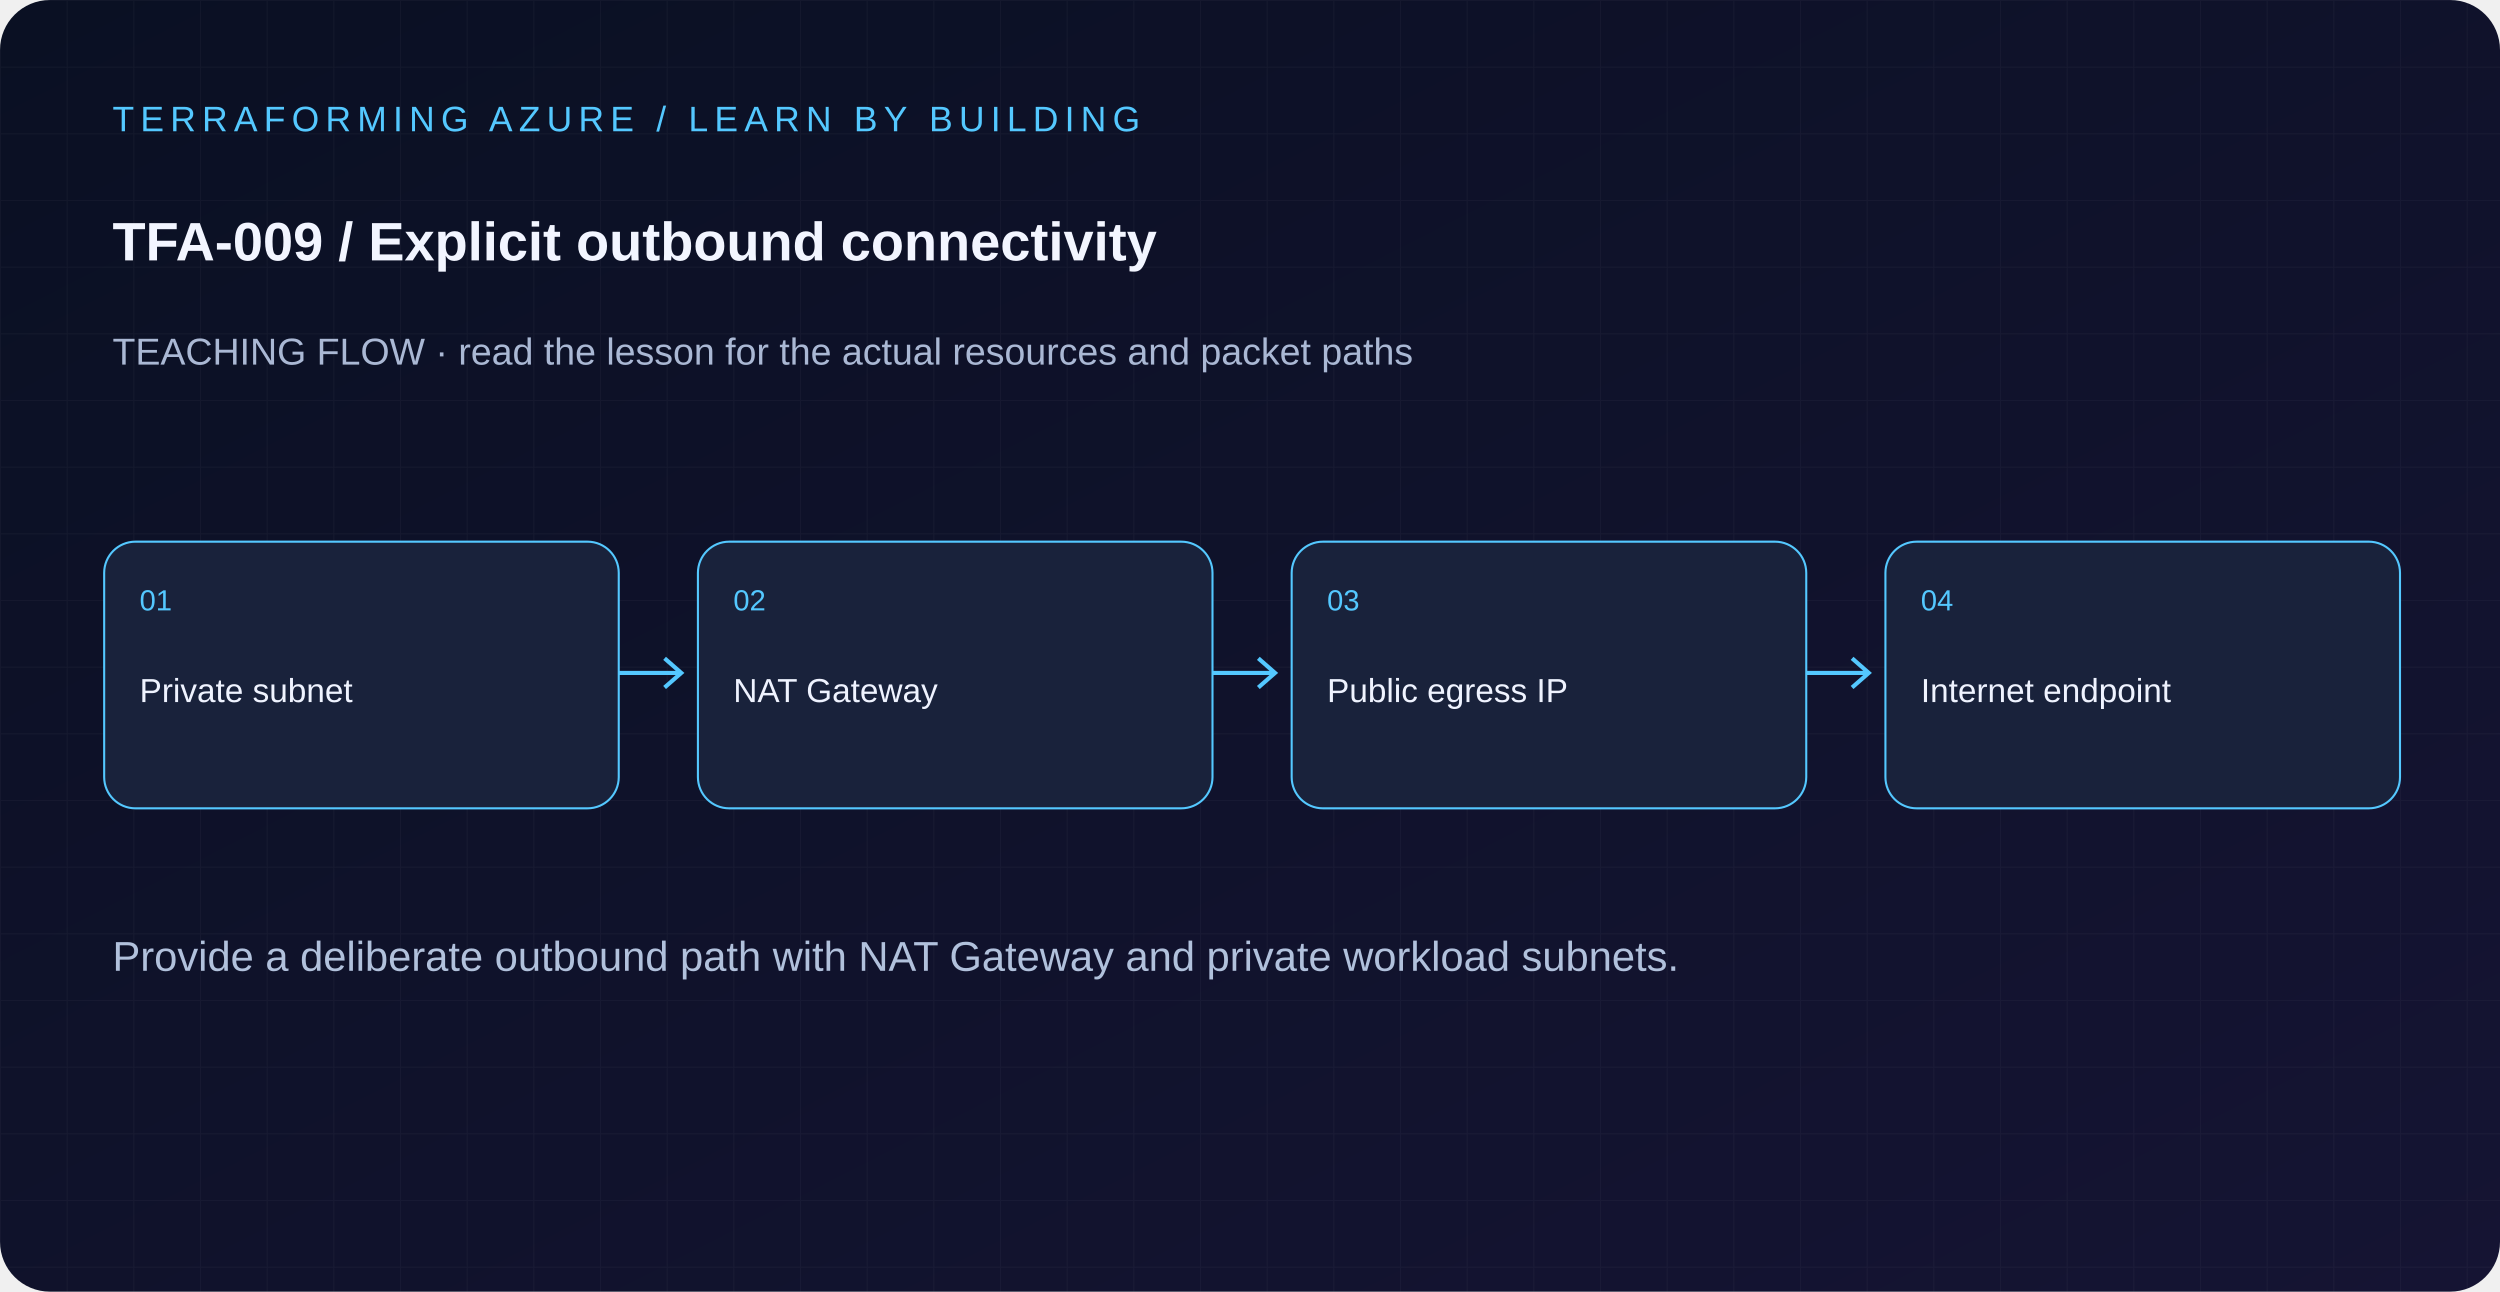
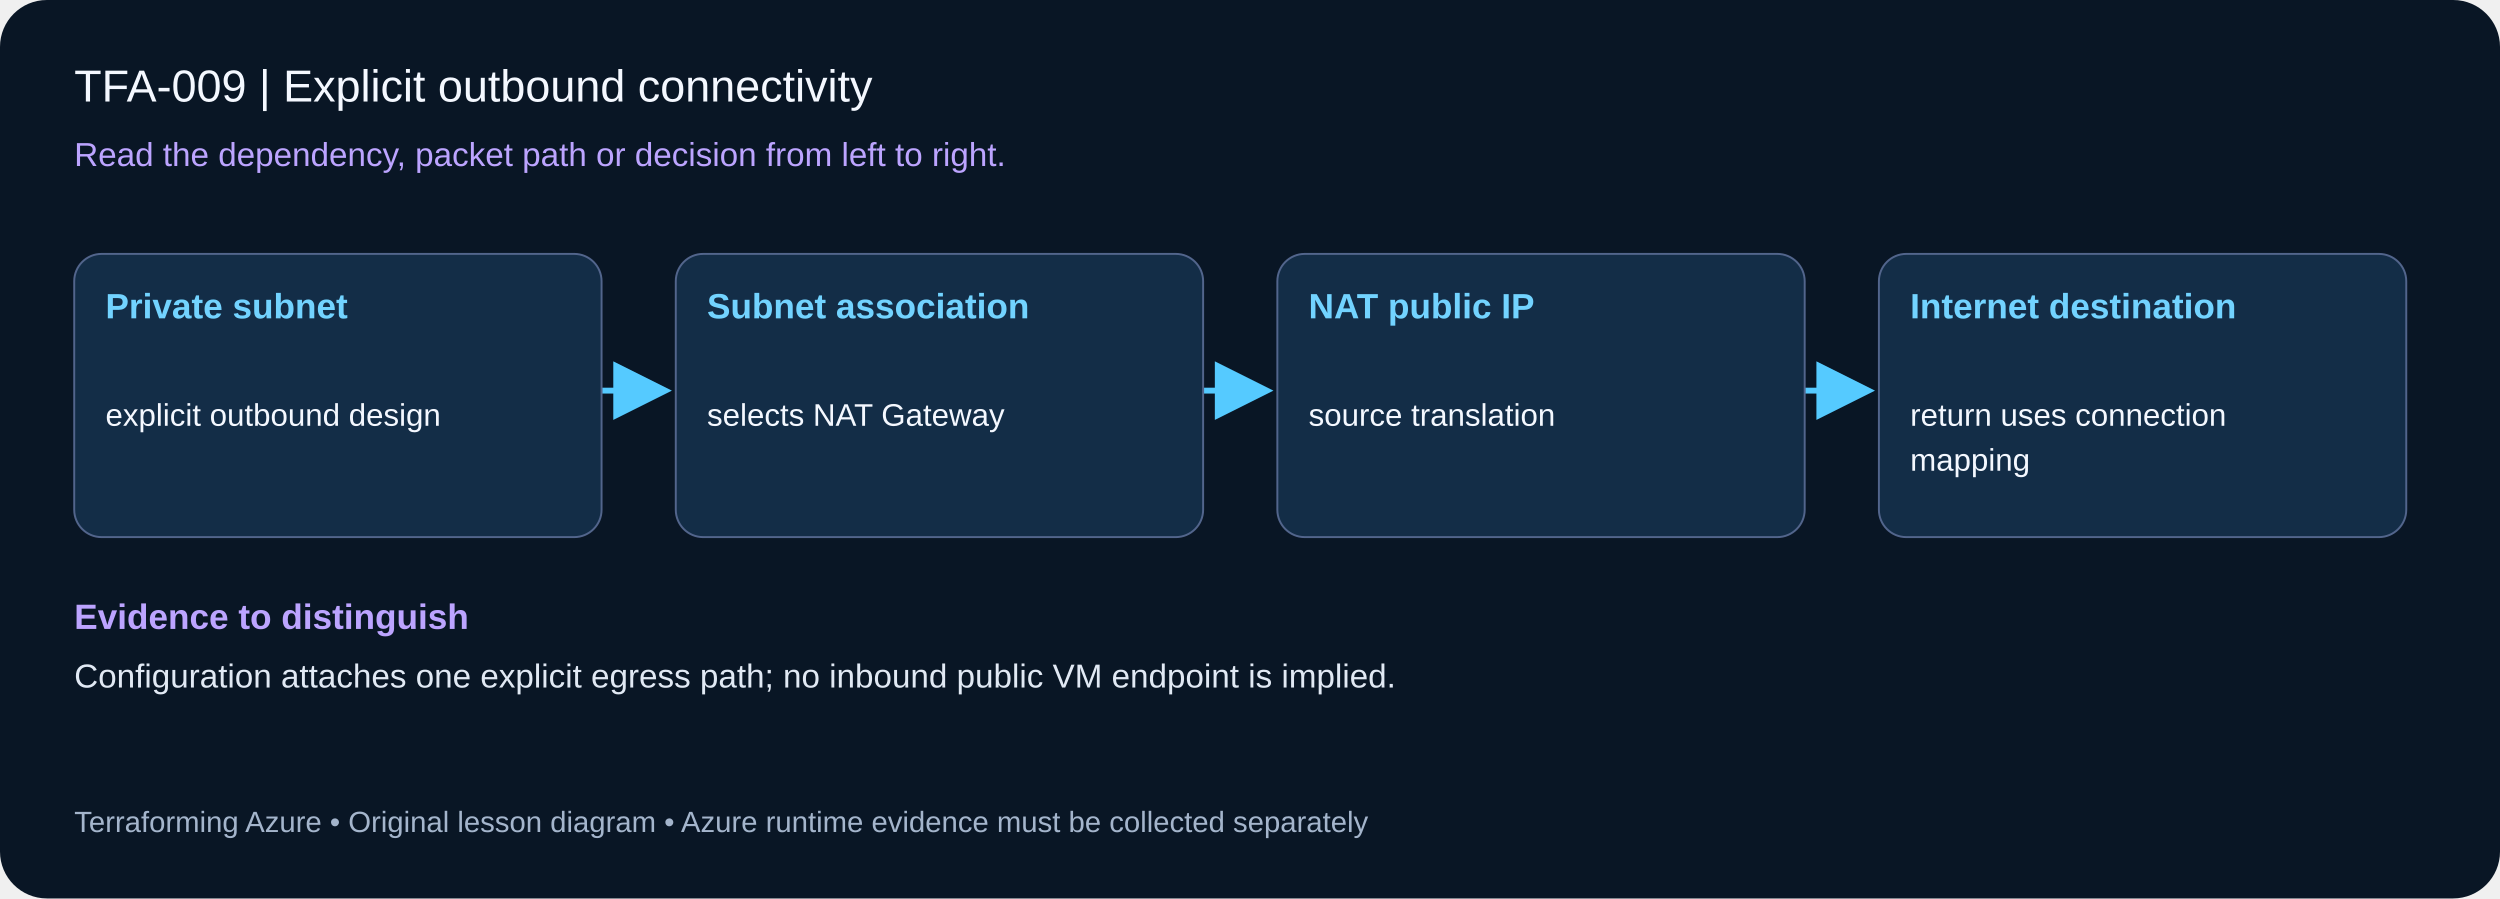
- <svg xmlns="http://www.w3.org/2000/svg" viewBox="0 0 1200 620" role="img" aria-labelledby="title desc">
+ <svg xmlns="http://www.w3.org/2000/svg" width="1280" height="460" viewBox="0 0 1280 460" role="img" aria-labelledby="title desc">
  <defs>
-     <linearGradient id="bg" x2="1" y2="1">
-       <stop stop-color="#0a1023" />
-       <stop offset="1" stop-color="#151433" />
-     </linearGradient>
-     <pattern id="grid" width="32" height="32" patternUnits="userSpaceOnUse">
-       <path d="M32 0H0V32" fill="none" stroke="#fff" stroke-opacity=".035" />
-     </pattern>
+     <marker id="arrow" markerWidth="10" markerHeight="10" refX="8" refY="5" orient="auto">
+       <path d="M0,0 L10,5 L0,10 Z" fill="#55caff" />
+     </marker>
  </defs>
-   <rect width="100%" height="100%" rx="24" fill="url(#bg)" />
-   <rect width="100%" height="100%" rx="24" fill="url(#grid)" />
-   <text x="54" y="63" fill="#54c8ff" font-family="Segoe UI,Arial,sans-serif" font-size="17" letter-spacing="3">TERRAFORMING AZURE / LEARN BY BUILDING</text>
-   <text x="54" y="125" fill="#f2f5ff" font-family="Segoe UI,Arial" font-size="26" font-weight="700">TFA-009 / Explicit outbound connectivity</text>
-   <text x="54" y="175" fill="#aab8d4" font-family="Segoe UI,Arial" font-size="18">TEACHING FLOW · read the lesson for the actual resources and packet paths</text>
-   <path d="M297 323h30m-8-7 8 7-8 7" stroke="#54c8ff" stroke-width="2" fill="none" />
-   <rect x="50" y="260" width="247" height="128" rx="15" fill="#19223b" stroke="#54c8ff" />
-   <text x="67" y="293" fill="#54c8ff" font-family="Segoe UI,Arial" font-size="14">01</text>
-   <text x="67" y="337" fill="#eff3ff" font-family="Segoe UI,Arial" font-size="16">Private subnet</text>
-   <path d="M582 323h30m-8-7 8 7-8 7" stroke="#54c8ff" stroke-width="2" fill="none" />
-   <rect x="335" y="260" width="247" height="128" rx="15" fill="#19223b" stroke="#54c8ff" />
-   <text x="352" y="293" fill="#54c8ff" font-family="Segoe UI,Arial" font-size="14">02</text>
-   <text x="352" y="337" fill="#eff3ff" font-family="Segoe UI,Arial" font-size="16">NAT Gateway</text>
-   <path d="M867 323h30m-8-7 8 7-8 7" stroke="#54c8ff" stroke-width="2" fill="none" />
-   <rect x="620" y="260" width="247" height="128" rx="15" fill="#19223b" stroke="#54c8ff" />
-   <text x="637" y="293" fill="#54c8ff" font-family="Segoe UI,Arial" font-size="14">03</text>
-   <text x="637" y="337" fill="#eff3ff" font-family="Segoe UI,Arial" font-size="16">Public egress IP</text>
-   <rect x="905" y="260" width="247" height="128" rx="15" fill="#19223b" stroke="#54c8ff" />
-   <text x="922" y="293" fill="#54c8ff" font-family="Segoe UI,Arial" font-size="14">04</text>
-   <text x="922" y="337" fill="#eff3ff" font-family="Segoe UI,Arial" font-size="16">Internet endpoint</text>
-   <text x="54" y="466" fill="#b1c1dc" font-family="Segoe UI,Arial" font-size="20">Provide a deliberate outbound path with NAT Gateway and private workload subnets.</text>
+   <rect width="1280" height="460" rx="24" fill="#091625" />
+   <text x="38" y="52" font-family="Arial,sans-serif" font-size="23" fill="#f4f8ff">TFA-009 | Explicit outbound connectivity</text>
+   <text x="38" y="85" font-family="Arial,sans-serif" font-size="17" fill="#bca4ff">Read the dependency, packet path or decision from left to right.</text>
+   <line x1="308" y1="200" x2="338" y2="200" stroke="#55caff" stroke-width="3" marker-end="url(#arrow)" />
+   <rect x="38" y="130" width="270" height="145" rx="14" fill="#132d47" stroke="#52658c" />
+   <text x="54" y="163" font-family="Arial,sans-serif" font-size="18" font-weight="bold" fill="#72d3ff">Private subnet</text>
+   <text x="54" y="218" font-family="Arial,sans-serif" font-size="16" fill="#f4f8ff">explicit outbound design</text>
+   <line x1="616" y1="200" x2="646" y2="200" stroke="#55caff" stroke-width="3" marker-end="url(#arrow)" />
+   <rect x="346" y="130" width="270" height="145" rx="14" fill="#132d47" stroke="#52658c" />
+   <text x="362" y="163" font-family="Arial,sans-serif" font-size="18" font-weight="bold" fill="#72d3ff">Subnet association</text>
+   <text x="362" y="218" font-family="Arial,sans-serif" font-size="16" fill="#f4f8ff">selects NAT Gateway</text>
+   <line x1="924" y1="200" x2="954" y2="200" stroke="#55caff" stroke-width="3" marker-end="url(#arrow)" />
+   <rect x="654" y="130" width="270" height="145" rx="14" fill="#132d47" stroke="#52658c" />
+   <text x="670" y="163" font-family="Arial,sans-serif" font-size="18" font-weight="bold" fill="#72d3ff">NAT public IP</text>
+   <text x="670" y="218" font-family="Arial,sans-serif" font-size="16" fill="#f4f8ff">source translation</text>
+   <rect x="962" y="130" width="270" height="145" rx="14" fill="#132d47" stroke="#52658c" />
+   <text x="978" y="163" font-family="Arial,sans-serif" font-size="18" font-weight="bold" fill="#72d3ff">Internet destination</text>
+   <text x="978" y="218" font-family="Arial,sans-serif" font-size="16" fill="#f4f8ff">return uses connection</text>
+   <text x="978" y="241" font-family="Arial,sans-serif" font-size="16" fill="#f4f8ff">mapping</text>
+   <text x="38" y="322" font-family="Arial,sans-serif" font-size="18" font-weight="bold" fill="#bca4ff">Evidence to distinguish</text>
+   <text x="38" y="352" font-family="Arial,sans-serif" font-size="17" fill="#e1e9f4">Configuration attaches one explicit egress path; no inbound public VM endpoint is implied.</text>
+   <text x="38" y="426" font-family="Arial,sans-serif" font-size="15" fill="#a4b5cc">Terraforming Azure • Original lesson diagram • Azure runtime evidence must be collected separately</text>
</svg>
